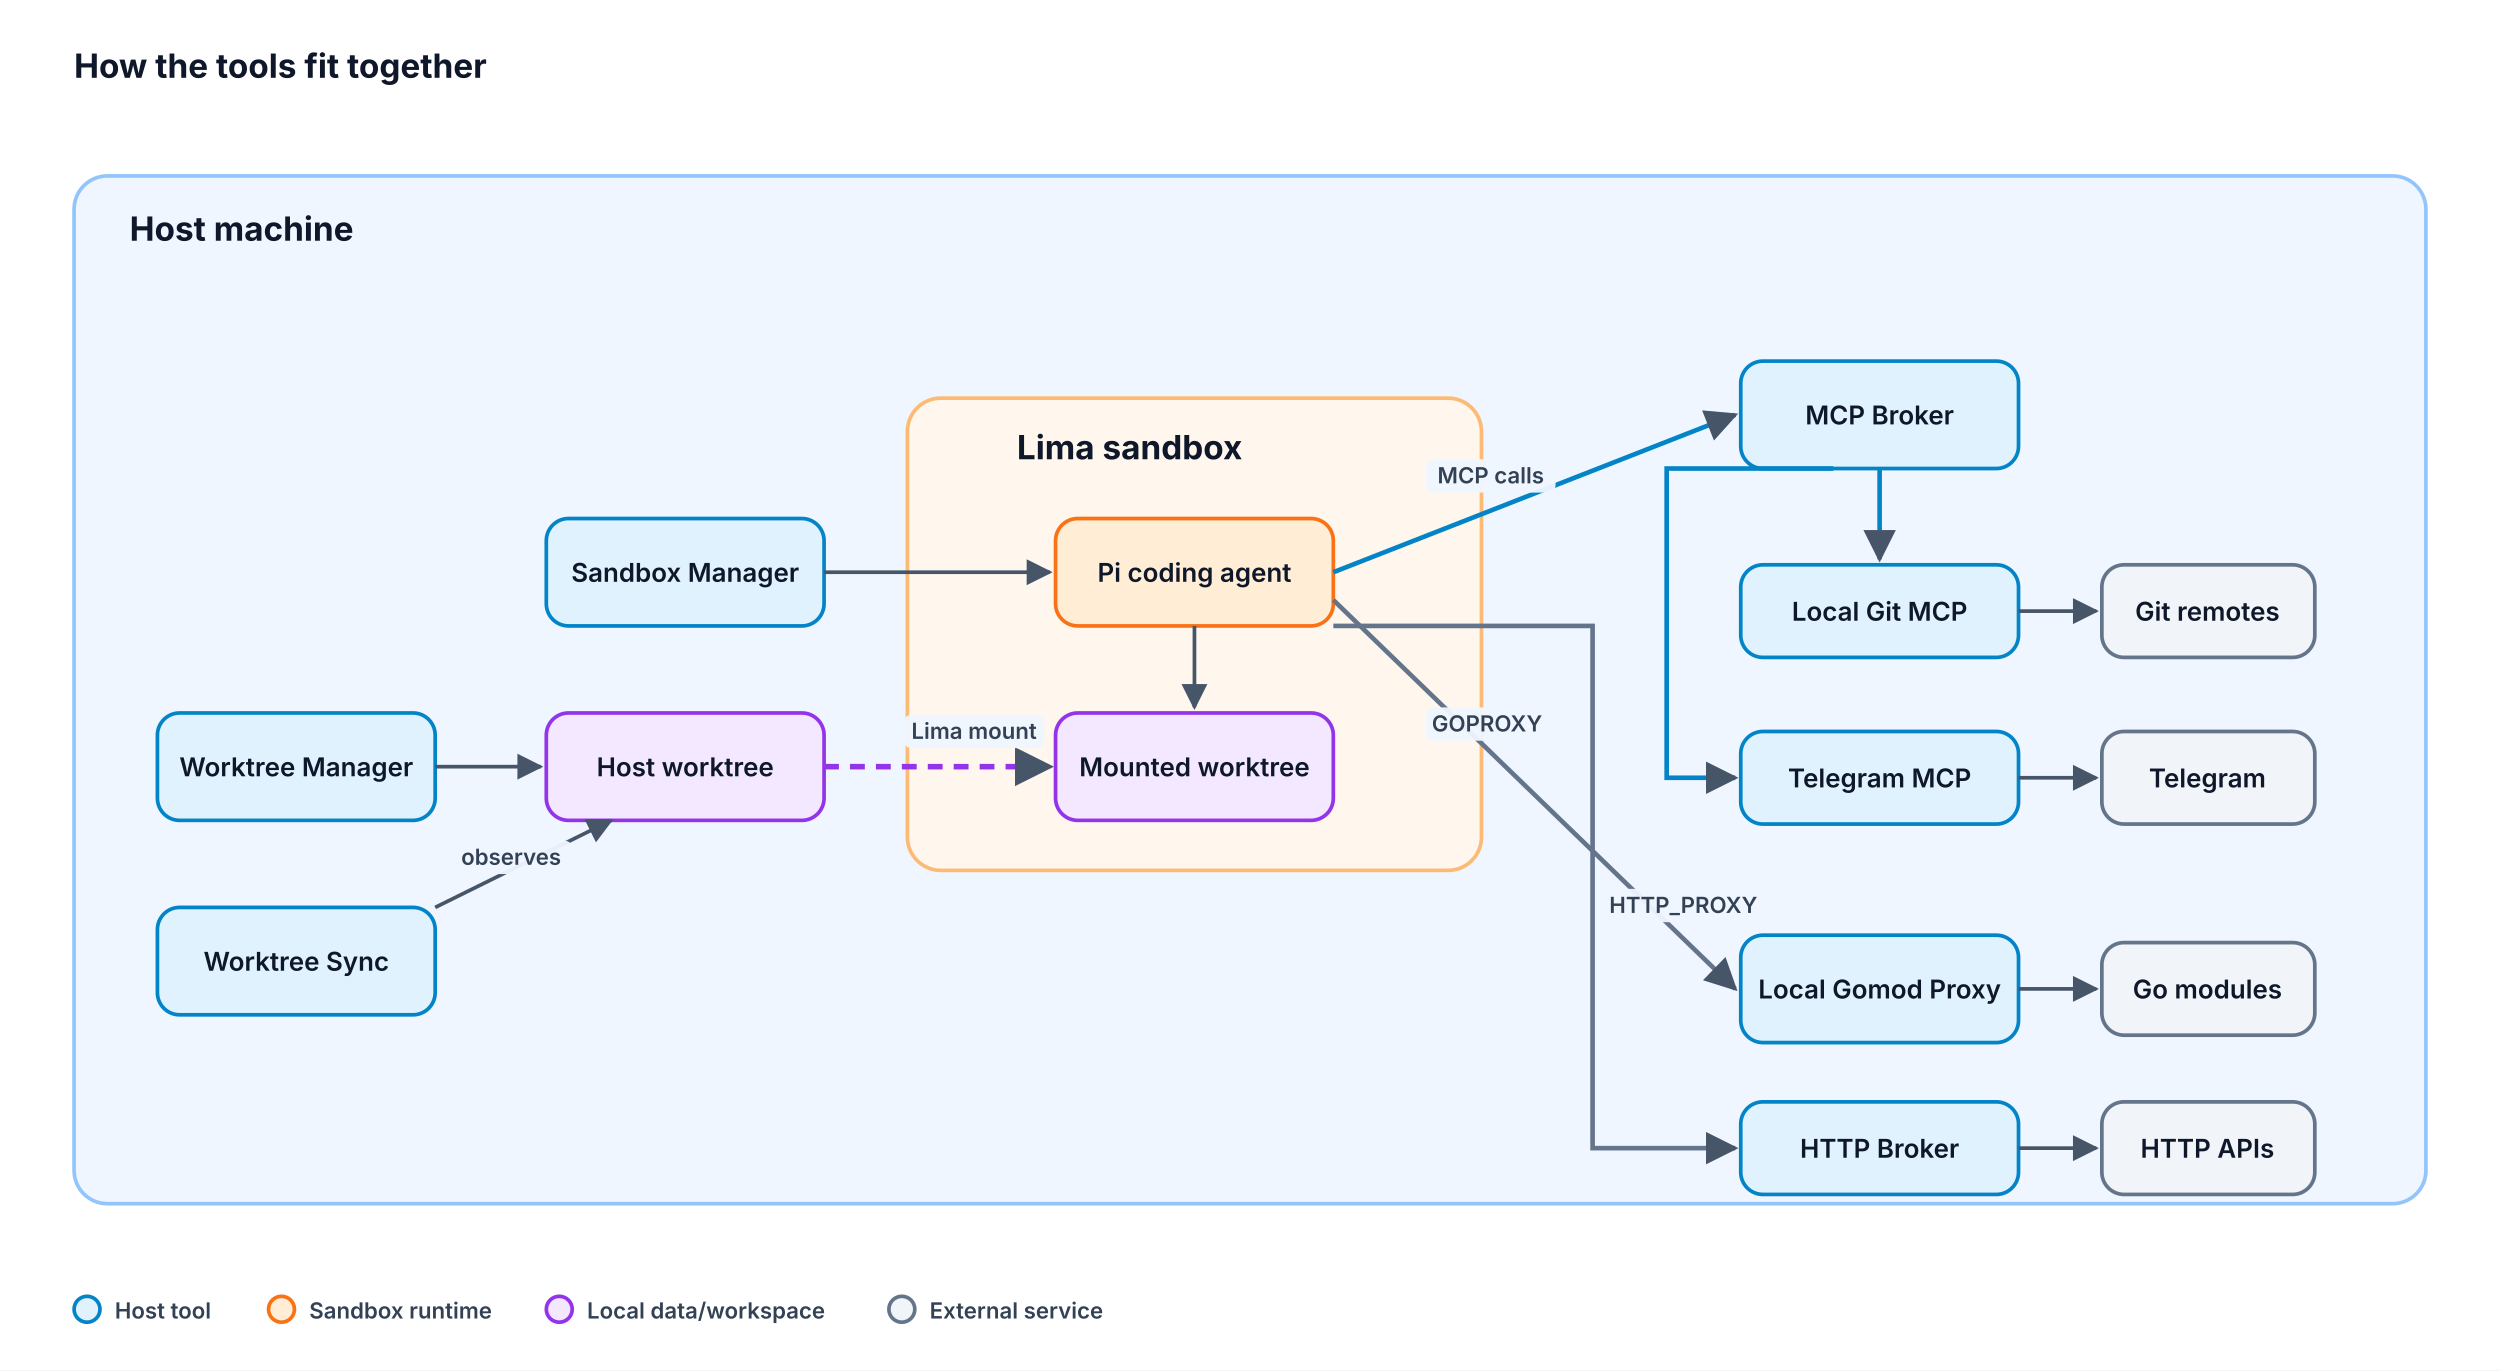
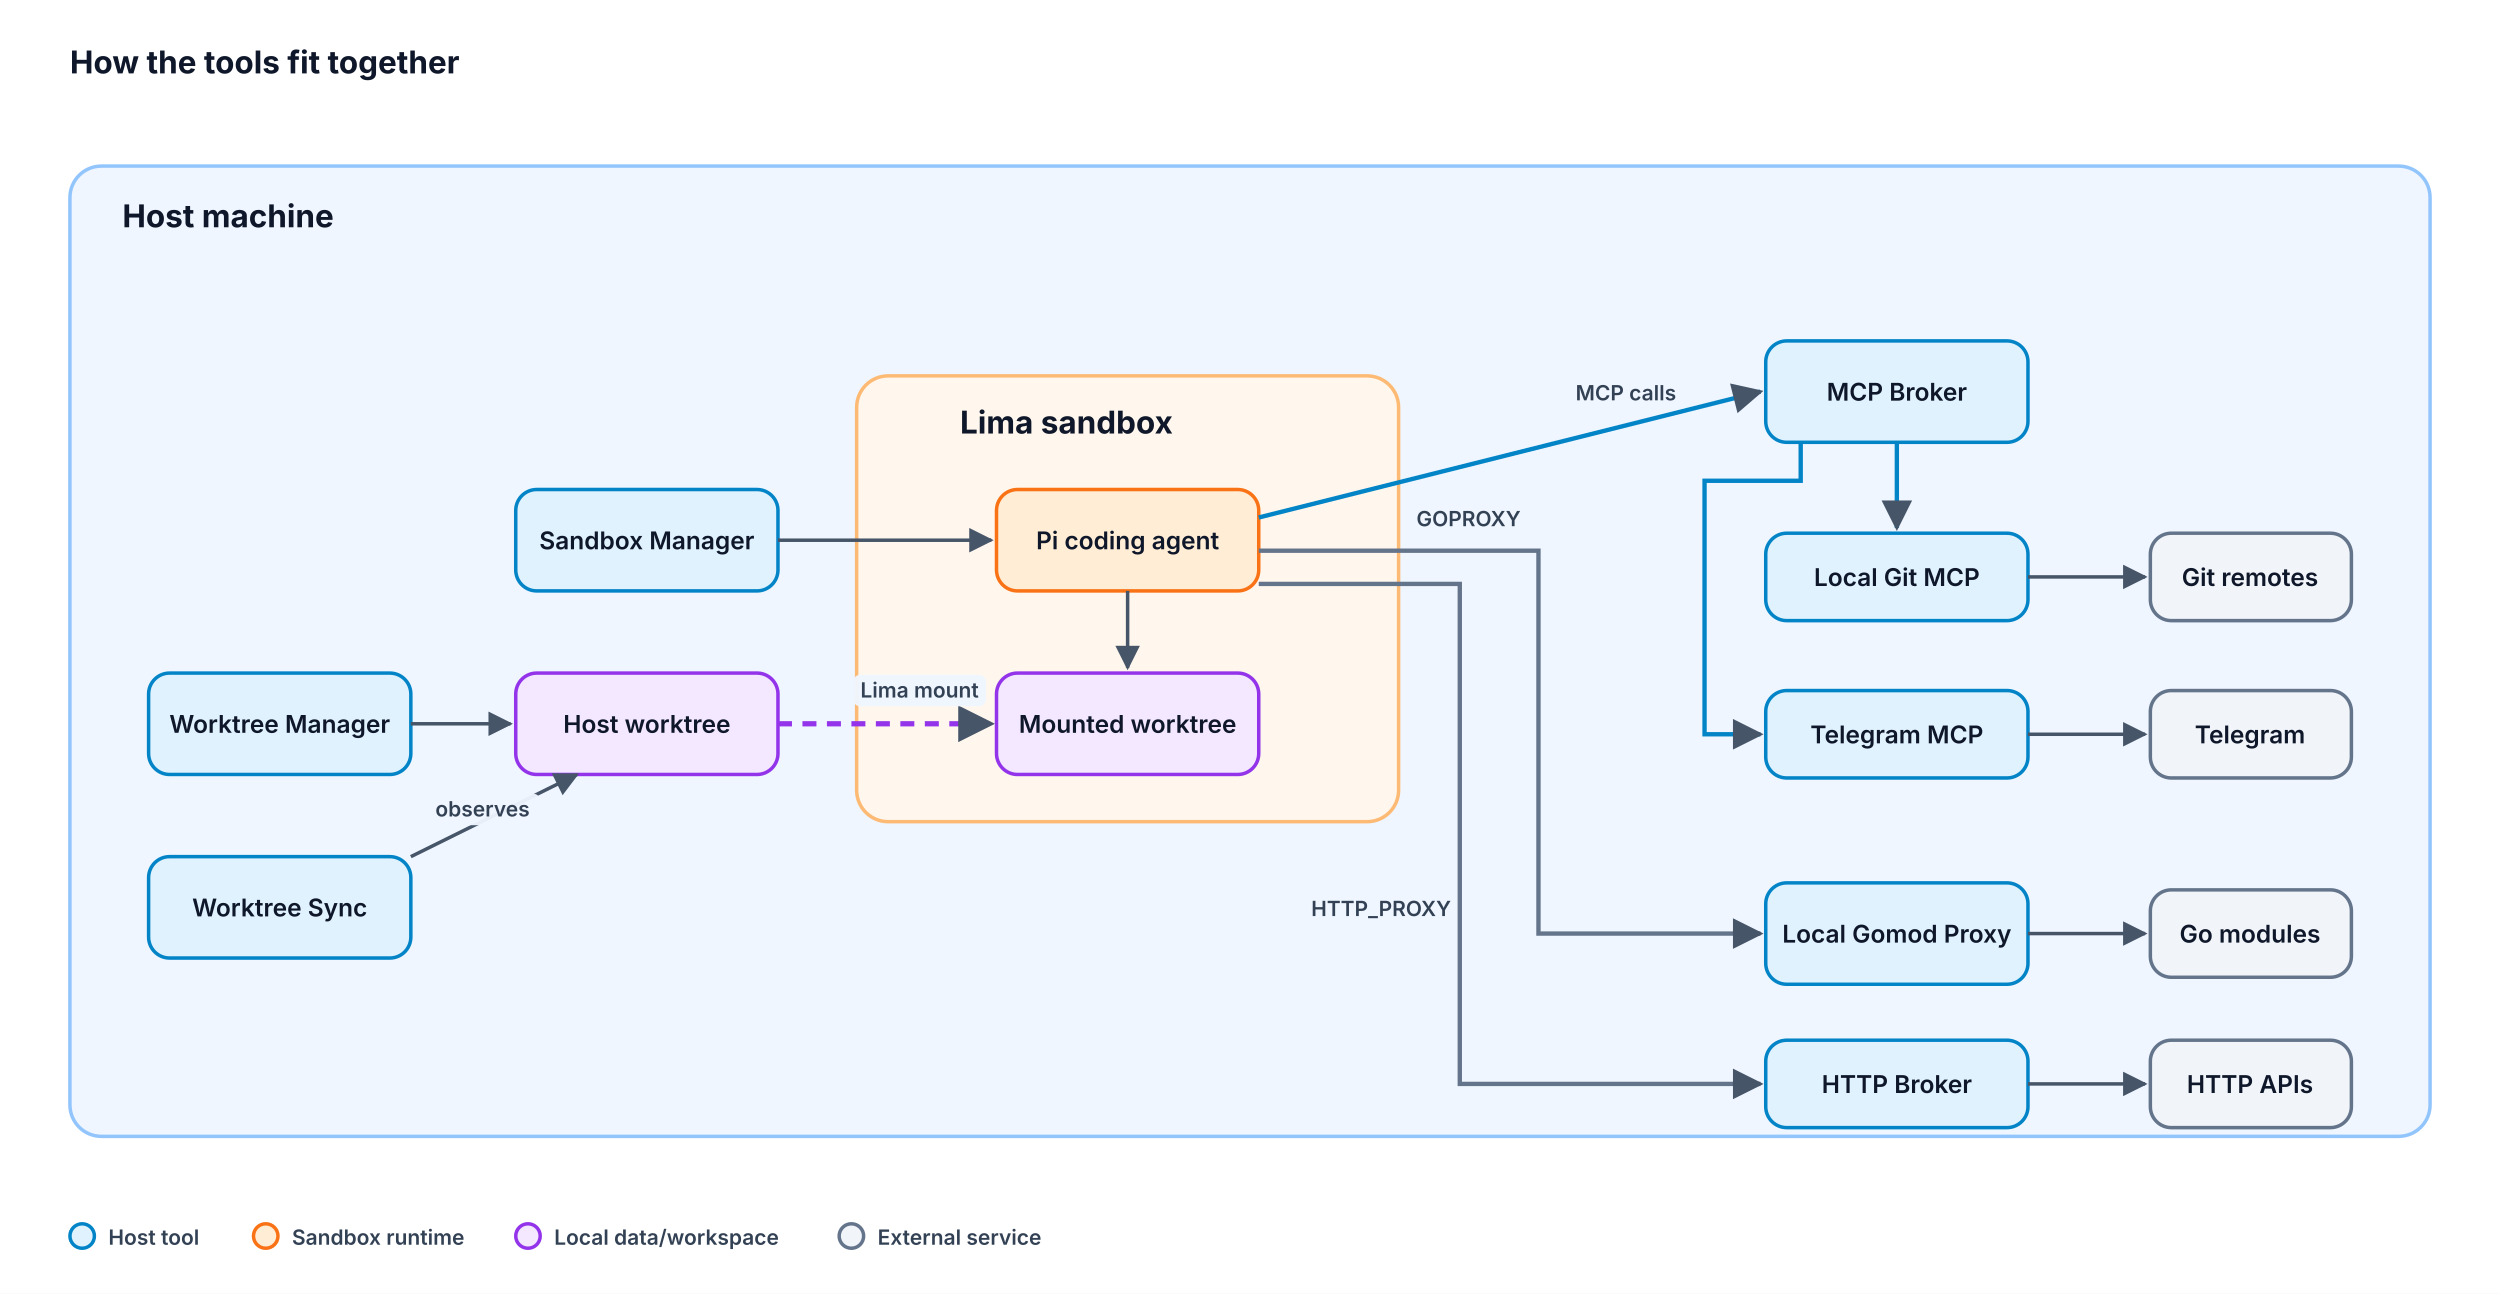
- <svg xmlns="http://www.w3.org/2000/svg" width="1350" height="740" viewBox="0 0 1350 740" role="img" aria-labelledby="title desc">
+ <svg xmlns="http://www.w3.org/2000/svg" width="1430" height="740" viewBox="0 0 1430 740" role="img" aria-labelledby="title desc">
  <defs>
    <marker id="arrow" viewBox="0 0 10 10" refX="9" refY="5" markerWidth="7" markerHeight="7" orient="auto-start-reverse">
      <path d="M 0 0 L 10 5 L 0 10 z" fill="#475569" />
    </marker>
    <style>
      .canvas { fill: #ffffff; }
      .group { stroke-width: 2; rx: 18; }
      .host { fill: #eff6ff; stroke: #93c5fd; }
      .sandbox { fill: #fff7ed; stroke: #fdba74; }
      .node { stroke-width: 2; rx: 12; }
      .host-node { fill: #e0f2fe; stroke: #0284c7; }
      .sandbox-node { fill: #ffedd5; stroke: #f97316; }
      .workspace-node { fill: #f3e8ff; stroke: #9333ea; }
      .external-node { fill: #f1f5f9; stroke: #64748b; }
      .title { font: 700 18px system-ui, -apple-system, BlinkMacSystemFont, "Segoe UI", sans-serif; fill: #0f172a; }
      .label { font: 600 14px system-ui, -apple-system, BlinkMacSystemFont, "Segoe UI", sans-serif; fill: #0f172a; text-anchor: middle; dominant-baseline: middle; }
      .small { font: 500 12px system-ui, -apple-system, BlinkMacSystemFont, "Segoe UI", sans-serif; fill: #475569; text-anchor: middle; dominant-baseline: middle; }
      .edge { fill: none; stroke: #475569; stroke-width: 2; marker-end: url(#arrow); }
      .mcp { fill: none; stroke: #0284c7; stroke-width: 2.5; marker-end: url(#arrow); }
      .proxy { fill: none; stroke: #64748b; stroke-width: 2.5; marker-end: url(#arrow); }
      .mount { fill: none; stroke: #9333ea; stroke-width: 3; stroke-dasharray: 8 6; marker-end: url(#arrow); }
      .edge-label { font: 600 12px system-ui, -apple-system, BlinkMacSystemFont, "Segoe UI", sans-serif; fill: #334155; text-anchor: middle; }
      .label-bg { fill: #eff6ff; opacity: 0.95; rx: 4; }
      .legend-text { font: 600 12px system-ui, -apple-system, BlinkMacSystemFont, "Segoe UI", sans-serif; fill: #334155; }
    </style>
  </defs>
-   <rect class="canvas" width="1350" height="740" />
+   <rect class="canvas" width="1430" height="740" />
  <text class="title" x="40" y="42">How the tools fit together</text>
-   <rect class="group host" x="40" y="95" width="1270" height="555" />
+   <rect class="group host" x="40" y="95" width="1350" height="555" />
  <text class="title" x="70" y="130">Host machine</text>
  <g transform="translate(0 -80)">
    <rect class="group sandbox" x="490" y="295" width="310" height="255" />
    <text class="title" x="610" y="328" text-anchor="middle">Lima sandbox</text>
    <rect class="node host-node" x="85" y="465" width="150" height="58" />
    <text class="label" x="160" y="494">Worktree Manager</text>
    <rect class="node host-node" x="85" y="570" width="150" height="58" />
    <text class="label" x="160" y="599">Worktree Sync</text>
    <rect class="node host-node" x="295" y="360" width="150" height="58" />
    <text class="label" x="370" y="389">Sandbox Manager</text>
    <rect class="node workspace-node" x="295" y="465" width="150" height="58" />
    <text class="label" x="370" y="494">Host worktree</text>
    <rect class="node sandbox-node" x="570" y="360" width="150" height="58" />
    <text class="label" x="645" y="389">Pi coding agent</text>
    <rect class="node workspace-node" x="570" y="465" width="150" height="58" />
    <text class="label" x="645" y="494">Mounted worktree</text>
-     <rect class="node host-node" x="940" y="275" width="150" height="58" />
-     <text class="label" x="1015" y="304">MCP Broker</text>
-     <rect class="node host-node" x="940" y="385" width="150" height="50" />
-     <text class="label" x="1015" y="410">Local Git MCP</text>
-     <rect class="node host-node" x="940" y="475" width="150" height="50" />
-     <text class="label" x="1015" y="500">Telegram MCP</text>
-     <rect class="node host-node" x="940" y="585" width="150" height="58" />
-     <text class="label" x="1015" y="614">Local Gomod Proxy</text>
-     <rect class="node external-node" x="1135" y="385" width="115" height="50" />
-     <text class="label" x="1192" y="410">Git remotes</text>
-     <rect class="node external-node" x="1135" y="475" width="115" height="50" />
-     <text class="label" x="1192" y="500">Telegram</text>
-     <rect class="node external-node" x="1135" y="589" width="115" height="50" />
-     <text class="label" x="1192" y="614">Go modules</text>
-     <rect class="node host-node" x="940" y="675" width="150" height="50" />
-     <text class="label" x="1015" y="700">HTTP Broker</text>
-     <rect class="node external-node" x="1135" y="675" width="115" height="50" />
-     <text class="label" x="1192" y="700">HTTP APIs</text>
-     <path class="edge" d="M1090 700 L1132 700" />
+     <rect class="node host-node" x="1010" y="275" width="150" height="58" />
+     <text class="label" x="1085" y="304">MCP Broker</text>
+     <rect class="node host-node" x="1010" y="385" width="150" height="50" />
+     <text class="label" x="1085" y="410">Local Git MCP</text>
+     <rect class="node host-node" x="1010" y="475" width="150" height="50" />
+     <text class="label" x="1085" y="500">Telegram MCP</text>
+     <rect class="node host-node" x="1010" y="585" width="150" height="58" />
+     <text class="label" x="1085" y="614">Local Gomod Proxy</text>
+     <rect class="node host-node" x="1010" y="675" width="150" height="50" />
+     <text class="label" x="1085" y="700">HTTP Broker</text>
+     <rect class="node external-node" x="1230" y="385" width="115" height="50" />
+     <text class="label" x="1287" y="410">Git remotes</text>
+     <rect class="node external-node" x="1230" y="475" width="115" height="50" />
+     <text class="label" x="1287" y="500">Telegram</text>
+     <rect class="node external-node" x="1230" y="589" width="115" height="50" />
+     <text class="label" x="1287" y="614">Go modules</text>
+     <rect class="node external-node" x="1230" y="675" width="115" height="50" />
+     <text class="label" x="1287" y="700">HTTP APIs</text>
    <path class="edge" d="M235 494 L292 494" />
    <path class="edge" d="M235 570 L330 523" />
    <rect class="label-bg" x="244" y="534" width="65" height="18" />
    <text class="edge-label" x="276" y="547">observes</text>
    <path class="edge" d="M445 389 L567 389" />
    <path class="mount" d="M445 494 L567 494" />
    <rect class="label-bg" x="488" y="466" width="76" height="18" />
    <text class="edge-label" x="526" y="479">Lima mount</text>
    <path class="edge" d="M645 418 L645 462" />
-     <path class="mcp" d="M720 389 L937 304" />
-     <rect class="label-bg" x="770" y="328" width="70" height="18" />
-     <text class="edge-label" x="805" y="341">MCP calls</text>
-     <path class="mcp" d="M1015 333 L1015 382" />
-     <path class="mcp" d="M990 333 L900 333 L900 500 L937 500" />
-     <path class="proxy" d="M720 404 L937 614" />
-     <rect class="label-bg" x="770" y="462" width="66" height="18" />
-     <text class="edge-label" x="803" y="475">GOPROXY</text>
-     <path class="proxy" d="M720 418 L860 418 L860 700 L937 700" />
-     <rect class="label-bg" x="868" y="560" width="82" height="18" />
-     <text class="edge-label" x="909" y="573">HTTP_PROXY</text>
-     <path class="edge" d="M1090 410 L1132 410" />
-     <path class="edge" d="M1090 500 L1132 500" />
-     <path class="edge" d="M1090 614 L1132 614" />
+     <path class="mcp" d="M720 376 L1007 304" />
+     <rect class="label-bg" x="895" y="296" width="70" height="18" />
+     <text class="edge-label" x="930" y="309">MCP calls</text>
+     <path class="mcp" d="M1085 333 L1085 382" />
+     <path class="mcp" d="M1030 333 L1030 355 L975 355 L975 500 L1007 500" />
+     <path class="proxy" d="M720 395 L880 395 L880 614 L1007 614" />
+     <rect class="label-bg" x="807" y="368" width="66" height="18" />
+     <text class="edge-label" x="840" y="381">GOPROXY</text>
+     <path class="proxy" d="M720 414 L835 414 L835 700 L1007 700" />
+     <rect class="label-bg" x="749" y="591" width="82" height="18" />
+     <text class="edge-label" x="790" y="604">HTTP_PROXY</text>
+     <path class="edge" d="M1160 410 L1227 410" />
+     <path class="edge" d="M1160 500 L1227 500" />
+     <path class="edge" d="M1160 614 L1227 614" />
+     <path class="edge" d="M1160 700 L1227 700" />
  </g>
  <rect class="node host-node" x="40" y="700" width="14" height="14" />
  <text class="legend-text" x="62" y="712">Host tool</text>
  <rect class="node sandbox-node" x="145" y="700" width="14" height="14" />
  <text class="legend-text" x="167" y="712">Sandbox runtime</text>
  <rect class="node workspace-node" x="295" y="700" width="14" height="14" />
  <text class="legend-text" x="317" y="712">Local data/workspace</text>
  <rect class="node external-node" x="480" y="700" width="14" height="14" />
  <text class="legend-text" x="502" y="712">External service</text>
</svg>
